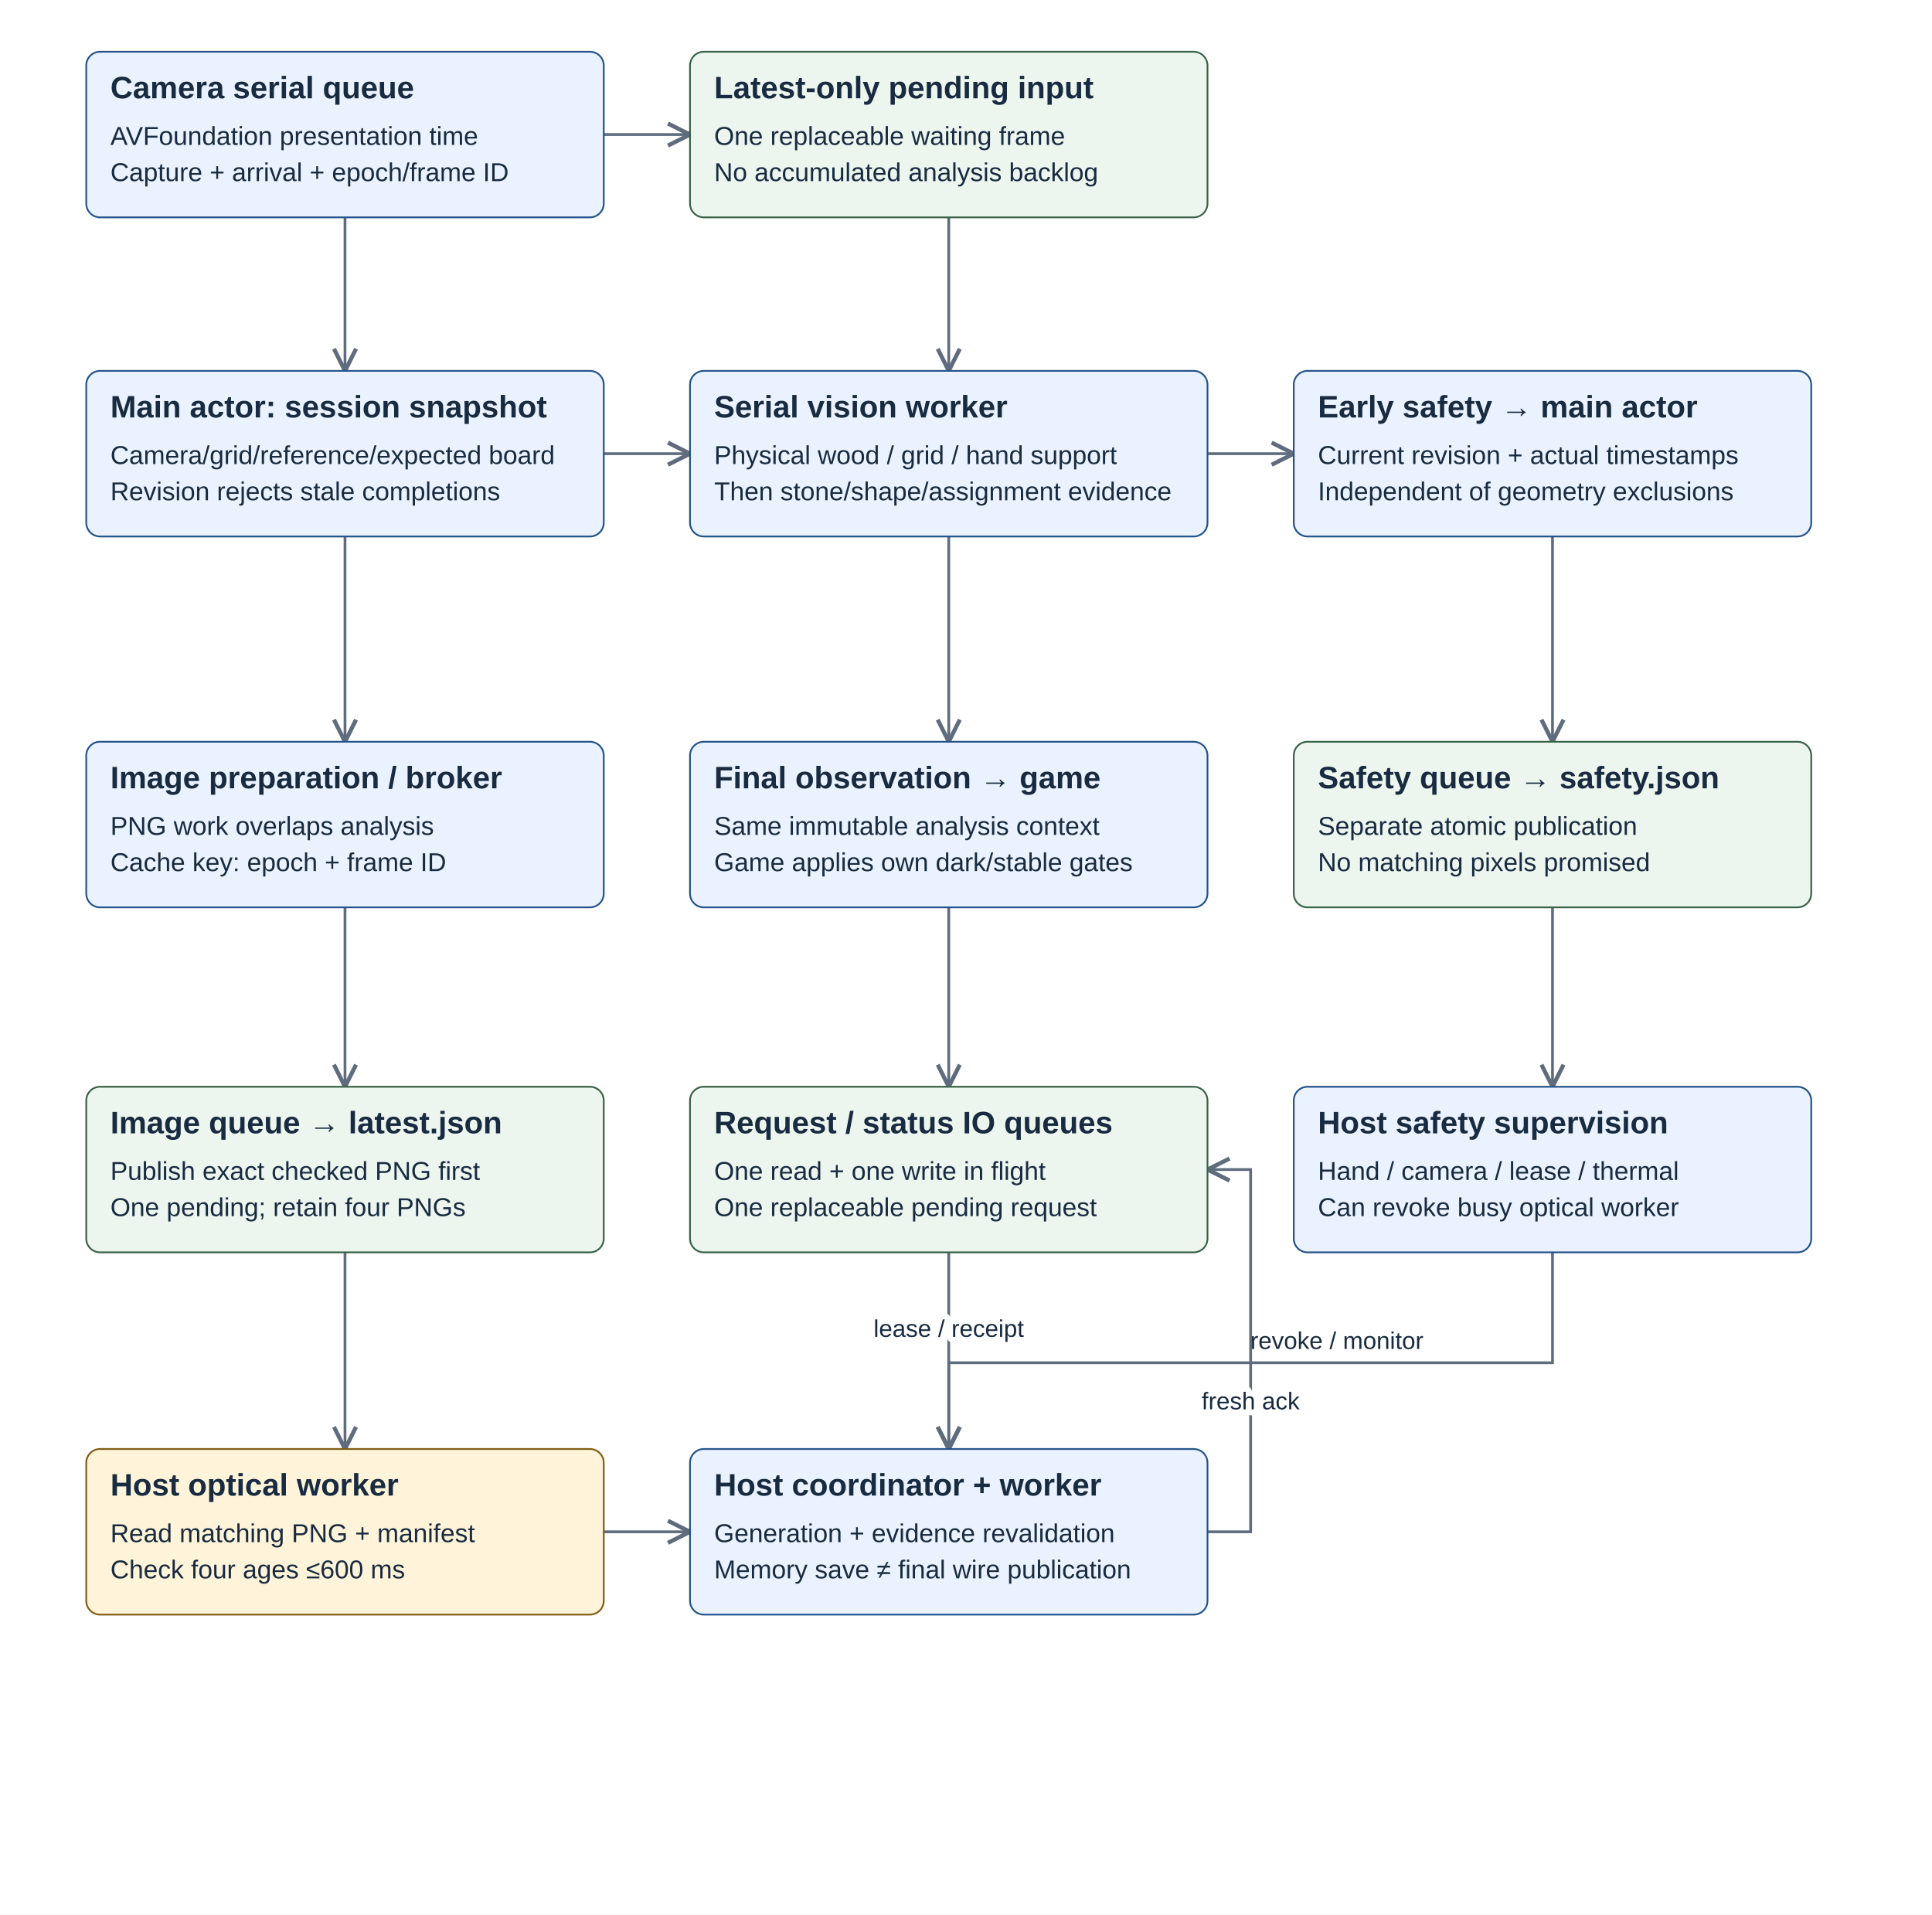
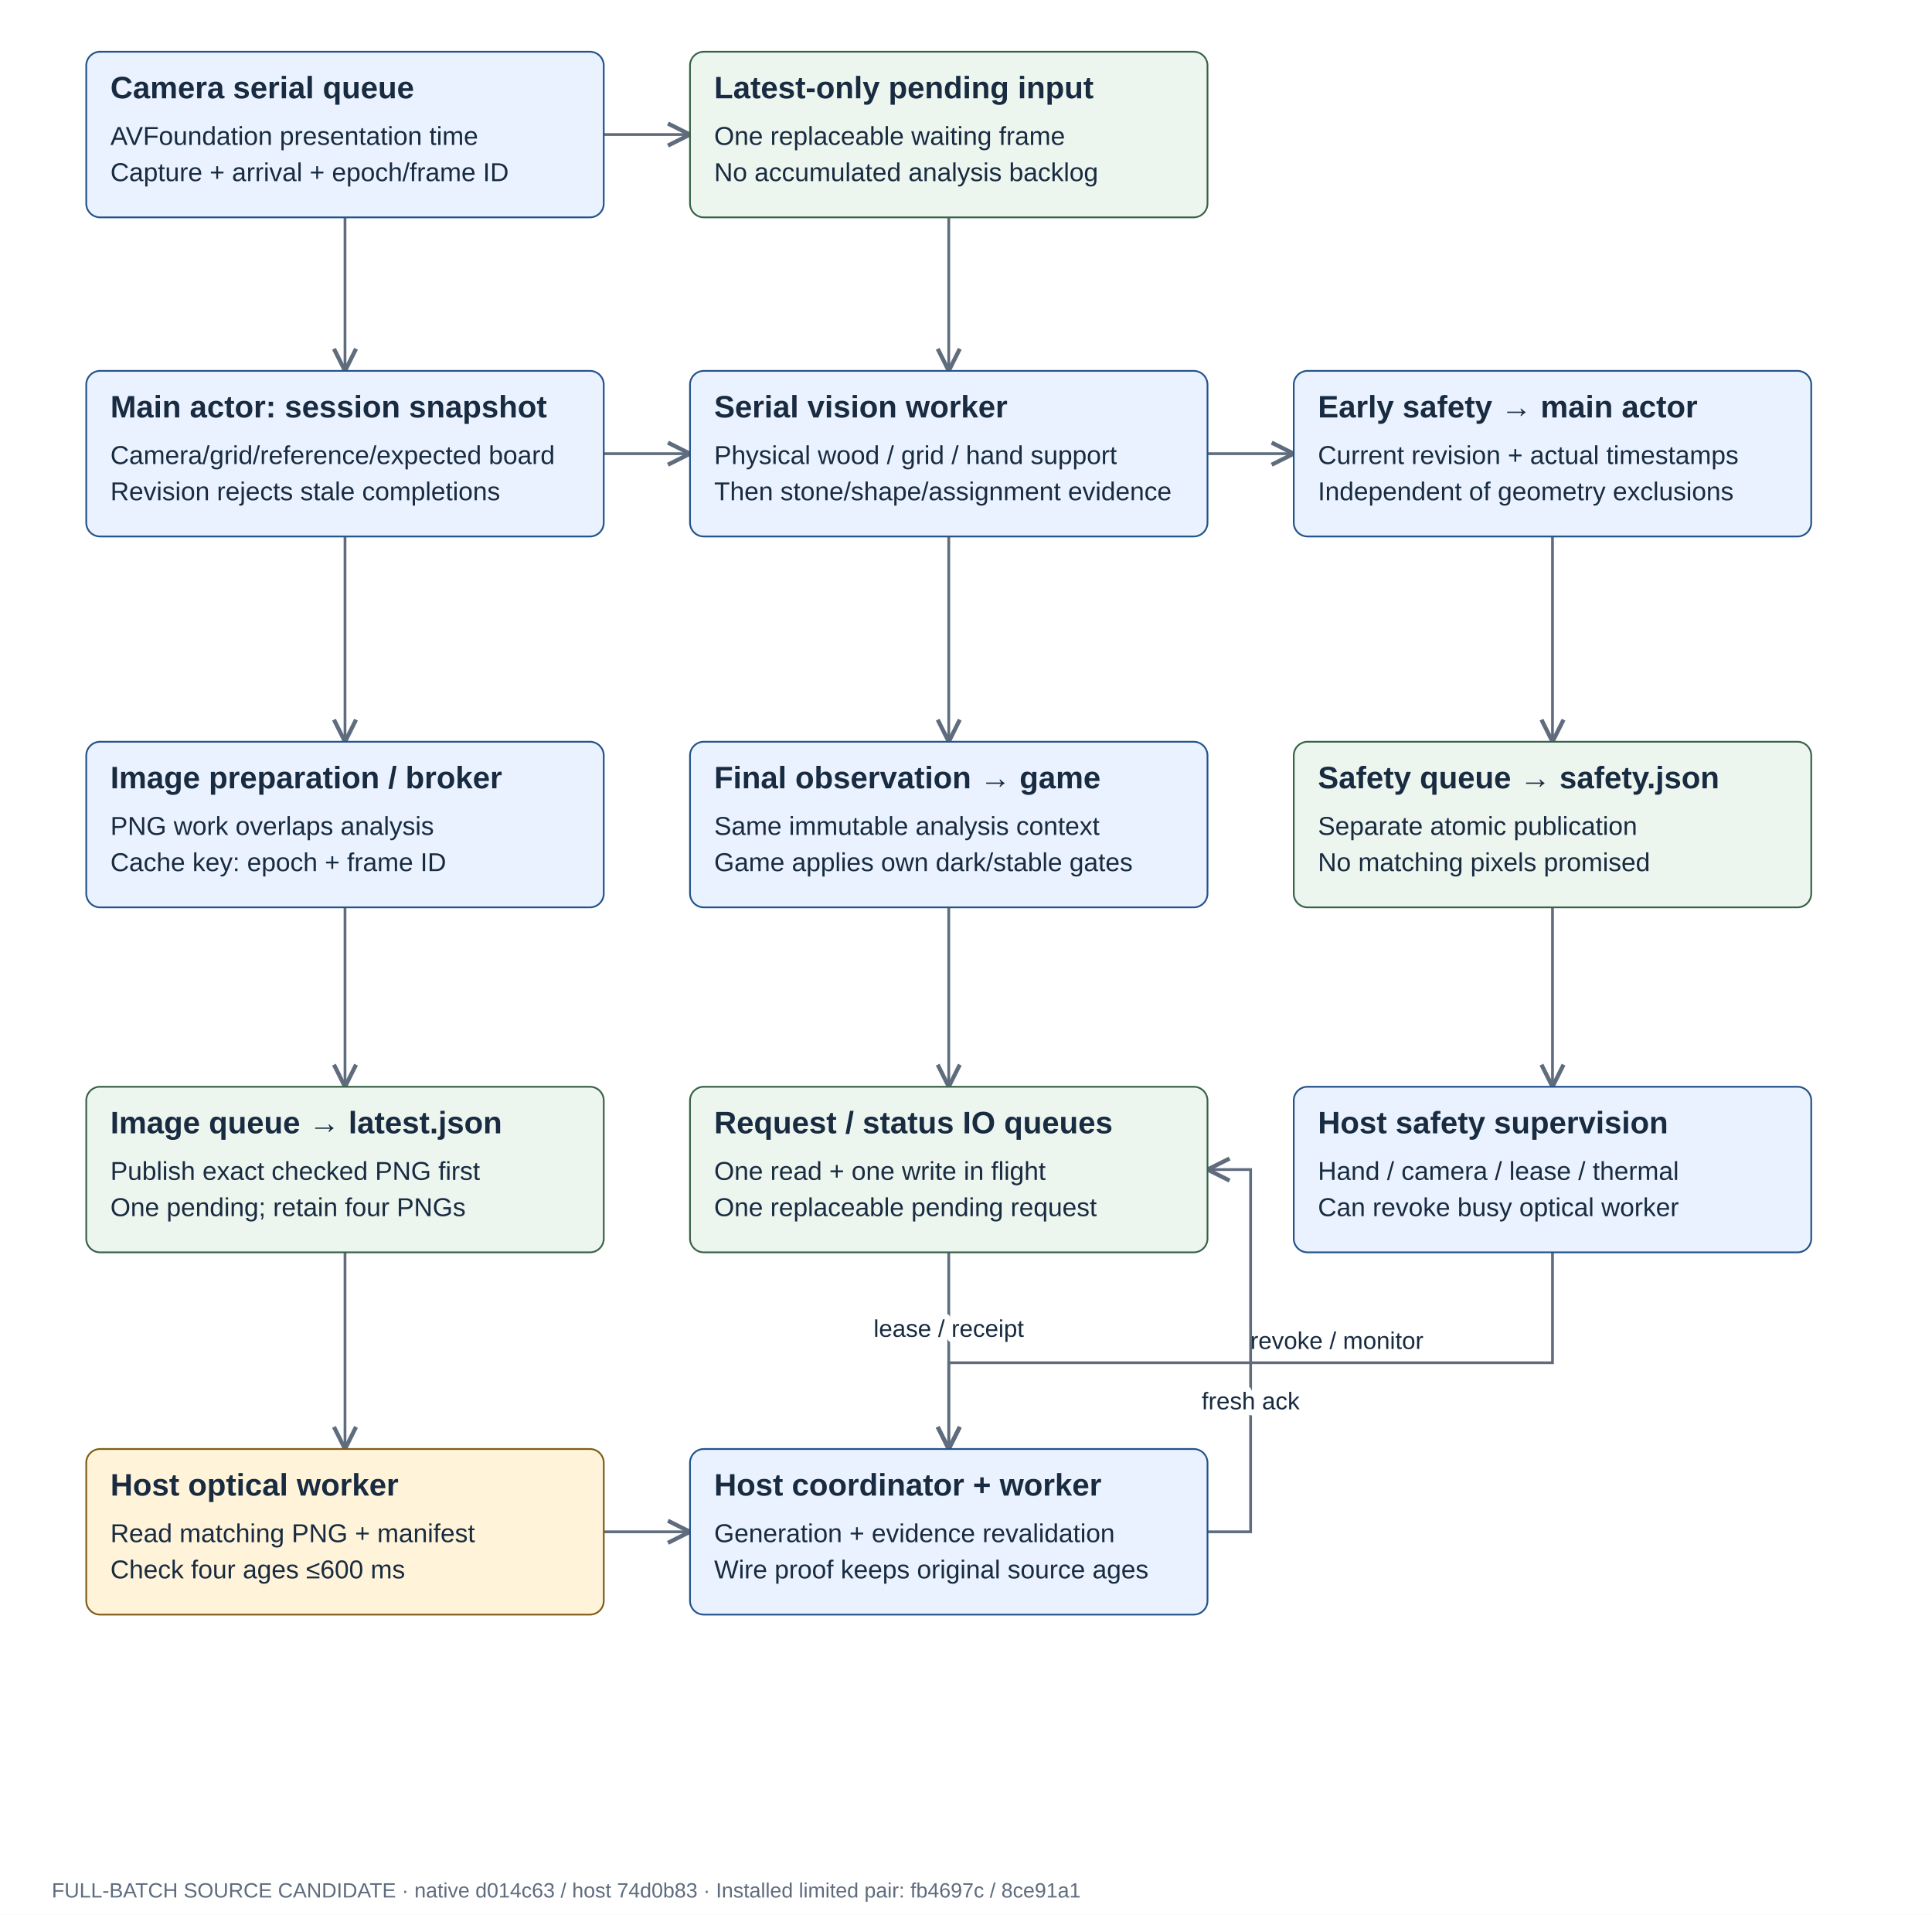
<svg xmlns="http://www.w3.org/2000/svg" viewBox="0 0 1120 1110" width="1120" height="1110" role="img" aria-labelledby="data-title data-desc">
  <defs>
    <marker id="arrow" markerWidth="10" markerHeight="10" refX="9" refY="5" orient="auto-start-reverse">
      <path d="M 1 1 L 9 5 L 1 9" fill="none" stroke="#5e6c7d" stroke-width="1.5" />
    </marker>
  </defs>
  <style>text{font-family:Arial,Helvetica,sans-serif;fill:#182b40}.edge-label{font-size:14px;paint-order:stroke;stroke:#fff;stroke-width:7px;stroke-linejoin:round}.node-title{font-size:18px;font-weight:600}.node-body{font-size:15px}</style>
  <rect width="100%" height="100%" fill="#fff" />
  <polyline points="200.0,126.0 200.0,215.0" fill="none" stroke="#5e6c7d" stroke-width="1.6" marker-end="url(#arrow)" />
  <polyline points="350.0,78.0 400.0,78.0" fill="none" stroke="#5e6c7d" stroke-width="1.6" marker-end="url(#arrow)" />
  <polyline points="550.0,126.0 550.0,215.0" fill="none" stroke="#5e6c7d" stroke-width="1.6" marker-end="url(#arrow)" />
  <polyline points="350.0,263.0 400.0,263.0" fill="none" stroke="#5e6c7d" stroke-width="1.6" marker-end="url(#arrow)" />
  <polyline points="700.0,263.0 750.0,263.0" fill="none" stroke="#5e6c7d" stroke-width="1.6" marker-end="url(#arrow)" />
  <polyline points="550.0,311.0 550.0,430.0" fill="none" stroke="#5e6c7d" stroke-width="1.6" marker-end="url(#arrow)" />
  <polyline points="200.0,311.0 200.0,430.0" fill="none" stroke="#5e6c7d" stroke-width="1.6" marker-end="url(#arrow)" />
  <polyline points="200.0,526.0 200.0,630.0" fill="none" stroke="#5e6c7d" stroke-width="1.6" marker-end="url(#arrow)" />
  <polyline points="900.0,311.0 900.0,430.0" fill="none" stroke="#5e6c7d" stroke-width="1.6" marker-end="url(#arrow)" />
  <polyline points="900.0,526.0 900.0,630.0" fill="none" stroke="#5e6c7d" stroke-width="1.6" marker-end="url(#arrow)" />
  <polyline points="550.0,526.0 550.0,630.0" fill="none" stroke="#5e6c7d" stroke-width="1.6" marker-end="url(#arrow)" />
  <polyline points="200.0,726.0 200.0,840.0" fill="none" stroke="#5e6c7d" stroke-width="1.6" marker-end="url(#arrow)" />
  <polyline points="350.0,888.0 400.0,888.0" fill="none" stroke="#5e6c7d" stroke-width="1.6" marker-end="url(#arrow)" />
  <polyline points="550.0,726.0 550.0,840.0" fill="none" stroke="#5e6c7d" stroke-width="1.6" marker-end="url(#arrow)" />
  <text class="edge-label" x="550.0" y="775.0" text-anchor="middle">lease / receipt</text>
  <polyline points="900.0,726.0 900,790 650,790 550.0,790 550.0,840.0" fill="none" stroke="#5e6c7d" stroke-width="1.6" marker-end="url(#arrow)" />
  <text class="edge-label" x="775.0" y="782.0" text-anchor="middle">revoke / monitor</text>
  <polyline points="700.0,888.0 725,888 725,678 700.0,678.0" fill="none" stroke="#5e6c7d" stroke-width="1.6" marker-end="url(#arrow)" />
  <text class="edge-label" x="725.0" y="817.0" text-anchor="middle">fresh ack</text>
  <g data-node="capture">
    <rect x="50" y="30" width="300" height="96" rx="8" fill="#eaf2ff" stroke="#23538a" />
    <text class="node-title" x="64" y="57">Camera serial queue</text>
    <text class="node-body" x="64" y="84">AVFoundation presentation time</text>
    <text class="node-body" x="64" y="105">Capture + arrival + epoch/frame ID</text>
  </g>
  <g data-node="main">
    <rect x="50" y="215" width="300" height="96" rx="8" fill="#eaf2ff" stroke="#23538a" />
    <text class="node-title" x="64" y="242">Main actor: session snapshot</text>
    <text class="node-body" x="64" y="269">Camera/grid/reference/expected board</text>
    <text class="node-body" x="64" y="290">Revision rejects stale completions</text>
  </g>
  <g data-node="vision">
    <rect x="400" y="215" width="300" height="96" rx="8" fill="#eaf2ff" stroke="#23538a" />
    <text class="node-title" x="414" y="242">Serial vision worker</text>
    <text class="node-body" x="414" y="269">Physical wood / grid / hand support</text>
    <text class="node-body" x="414" y="290">Then stone/shape/assignment evidence</text>
  </g>
  <g data-node="latest">
    <rect x="400" y="30" width="300" height="96" rx="8" fill="#edf5ef" stroke="#386347" />
    <text class="node-title" x="414" y="57">Latest-only pending input</text>
    <text class="node-body" x="414" y="84">One replaceable waiting frame</text>
    <text class="node-body" x="414" y="105">No accumulated analysis backlog</text>
  </g>
  <g data-node="safety">
    <rect x="750" y="215" width="300" height="96" rx="8" fill="#eaf2ff" stroke="#23538a" />
    <text class="node-title" x="764" y="242">Early safety → main actor</text>
    <text class="node-body" x="764" y="269">Current revision + actual timestamps</text>
    <text class="node-body" x="764" y="290">Independent of geometry exclusions</text>
  </g>
  <g data-node="observe">
    <rect x="400" y="430" width="300" height="96" rx="8" fill="#eaf2ff" stroke="#23538a" />
    <text class="node-title" x="414" y="457">Final observation → game</text>
    <text class="node-body" x="414" y="484">Same immutable analysis context</text>
    <text class="node-body" x="414" y="505">Game applies own dark/stable gates</text>
  </g>
  <g data-node="png">
    <rect x="50" y="430" width="300" height="96" rx="8" fill="#eaf2ff" stroke="#23538a" />
    <text class="node-title" x="64" y="457">Image preparation / broker</text>
    <text class="node-body" x="64" y="484">PNG work overlaps analysis</text>
    <text class="node-body" x="64" y="505">Cache key: epoch + frame ID</text>
  </g>
  <g data-node="manifest">
    <rect x="50" y="630" width="300" height="96" rx="8" fill="#edf5ef" stroke="#386347" />
    <text class="node-title" x="64" y="657">Image queue → latest.json</text>
    <text class="node-body" x="64" y="684">Publish exact checked PNG first</text>
    <text class="node-body" x="64" y="705">One pending; retain four PNGs</text>
  </g>
  <g data-node="safejson">
    <rect x="750" y="430" width="300" height="96" rx="8" fill="#edf5ef" stroke="#386347" />
    <text class="node-title" x="764" y="457">Safety queue → safety.json</text>
    <text class="node-body" x="764" y="484">Separate atomic publication</text>
    <text class="node-body" x="764" y="505">No matching pixels promised</text>
  </g>
  <g data-node="io">
    <rect x="400" y="630" width="300" height="96" rx="8" fill="#edf5ef" stroke="#386347" />
    <text class="node-title" x="414" y="657">Request / status IO queues</text>
    <text class="node-body" x="414" y="684">One read + one write in flight</text>
    <text class="node-body" x="414" y="705">One replaceable pending request</text>
  </g>
  <g data-node="reader">
    <rect x="50" y="840" width="300" height="96" rx="8" fill="#fff4d9" stroke="#805d16" />
    <text class="node-title" x="64" y="867">Host optical worker</text>
    <text class="node-body" x="64" y="894">Read matching PNG + manifest</text>
    <text class="node-body" x="64" y="915">Check four ages ≤600 ms</text>
  </g>
  <g data-node="supervisor">
    <rect x="750" y="630" width="300" height="96" rx="8" fill="#eaf2ff" stroke="#23538a" />
    <text class="node-title" x="764" y="657">Host safety supervision</text>
    <text class="node-body" x="764" y="684">Hand / camera / lease / thermal</text>
    <text class="node-body" x="764" y="705">Can revoke busy optical worker</text>
  </g>
  <g data-node="status">
    <rect x="400" y="840" width="300" height="96" rx="8" fill="#eaf2ff" stroke="#23538a" />
    <text class="node-title" x="414" y="867">Host coordinator + worker</text>
    <text class="node-body" x="414" y="894">Generation + evidence revalidation</text>
-     <text class="node-body" x="414" y="915">Memory save ≠ final wire publication</text>
+     <text class="node-body" x="414" y="915">Wire proof keeps original source ages</text>
  </g>
+   <text x="30" y="1100" style="font-size:12px;fill:#5e6c7d">FULL-BATCH SOURCE CANDIDATE · native d014c63 / host 74d0b83 · Installed limited pair: fb4697c / 8ce91a1</text>
</svg>
